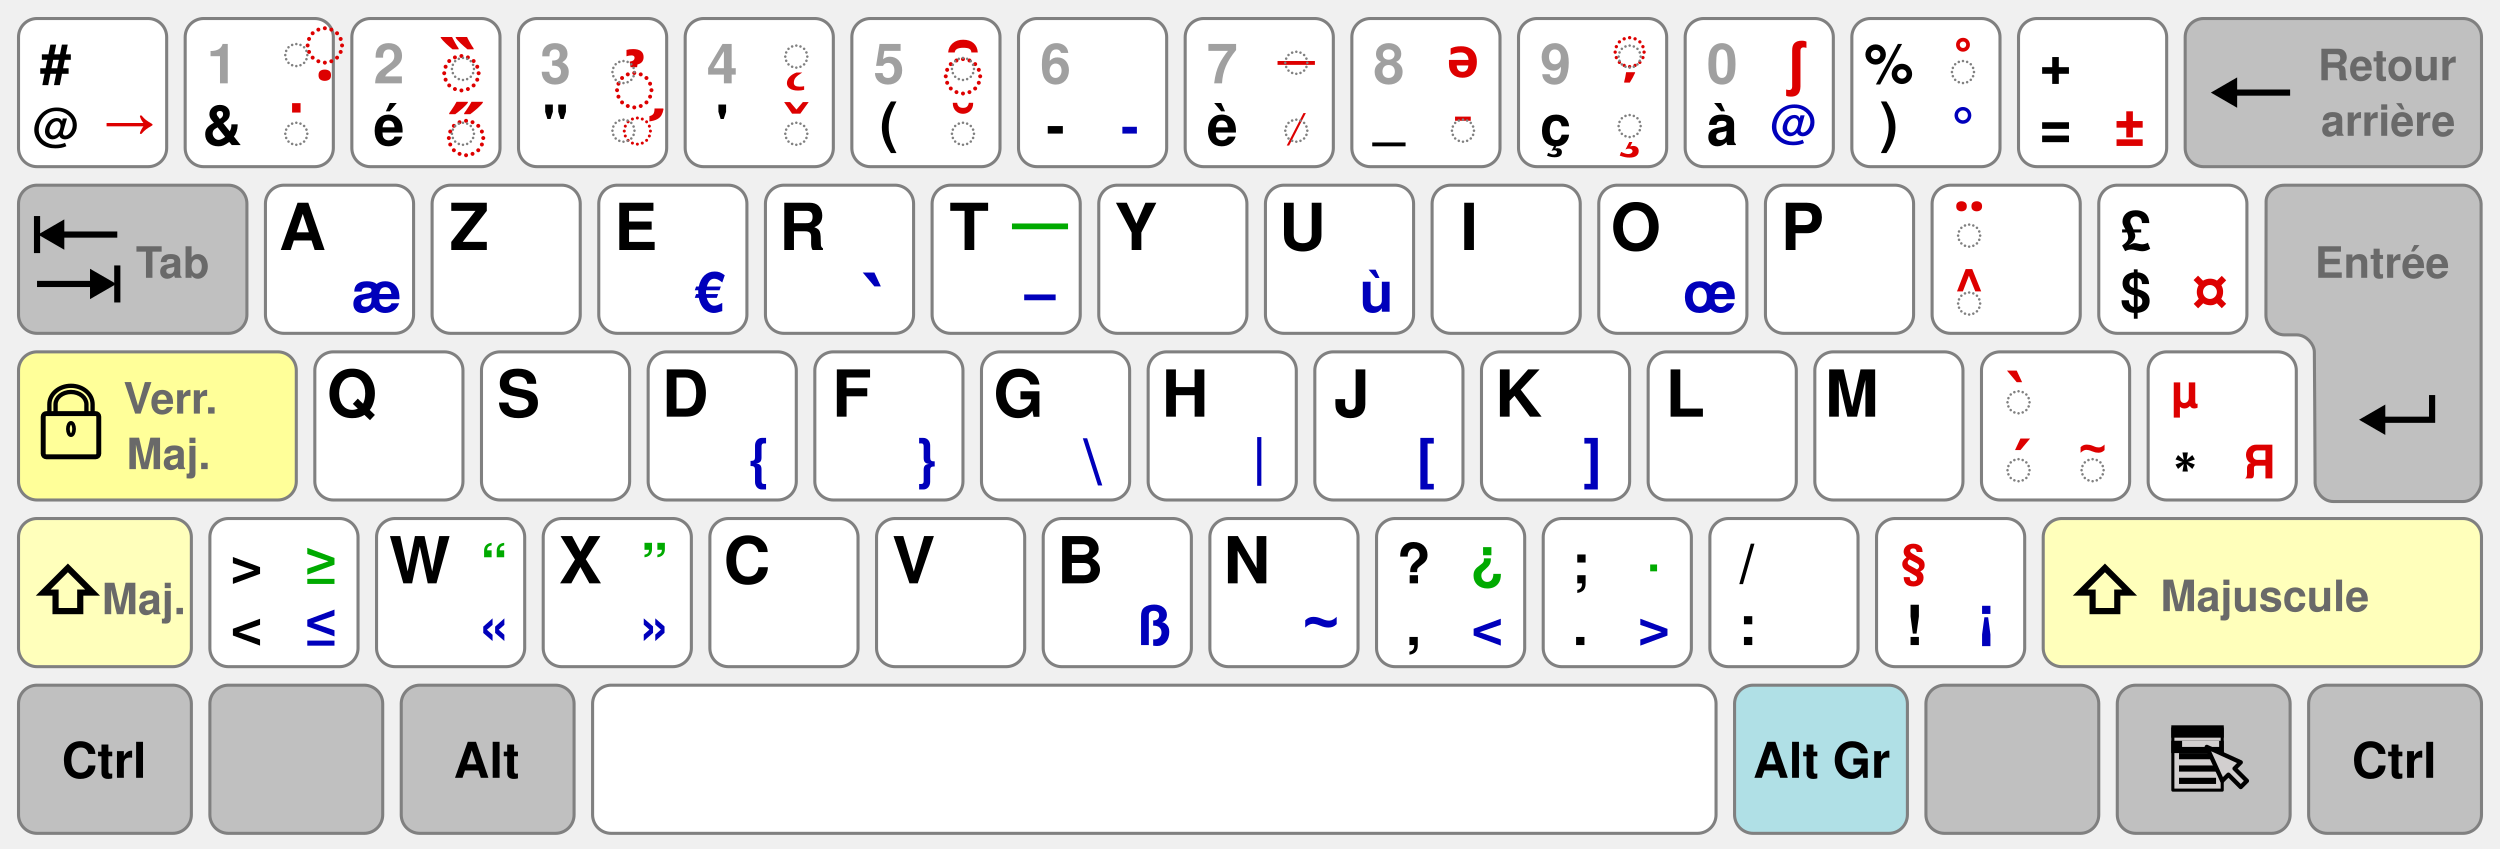
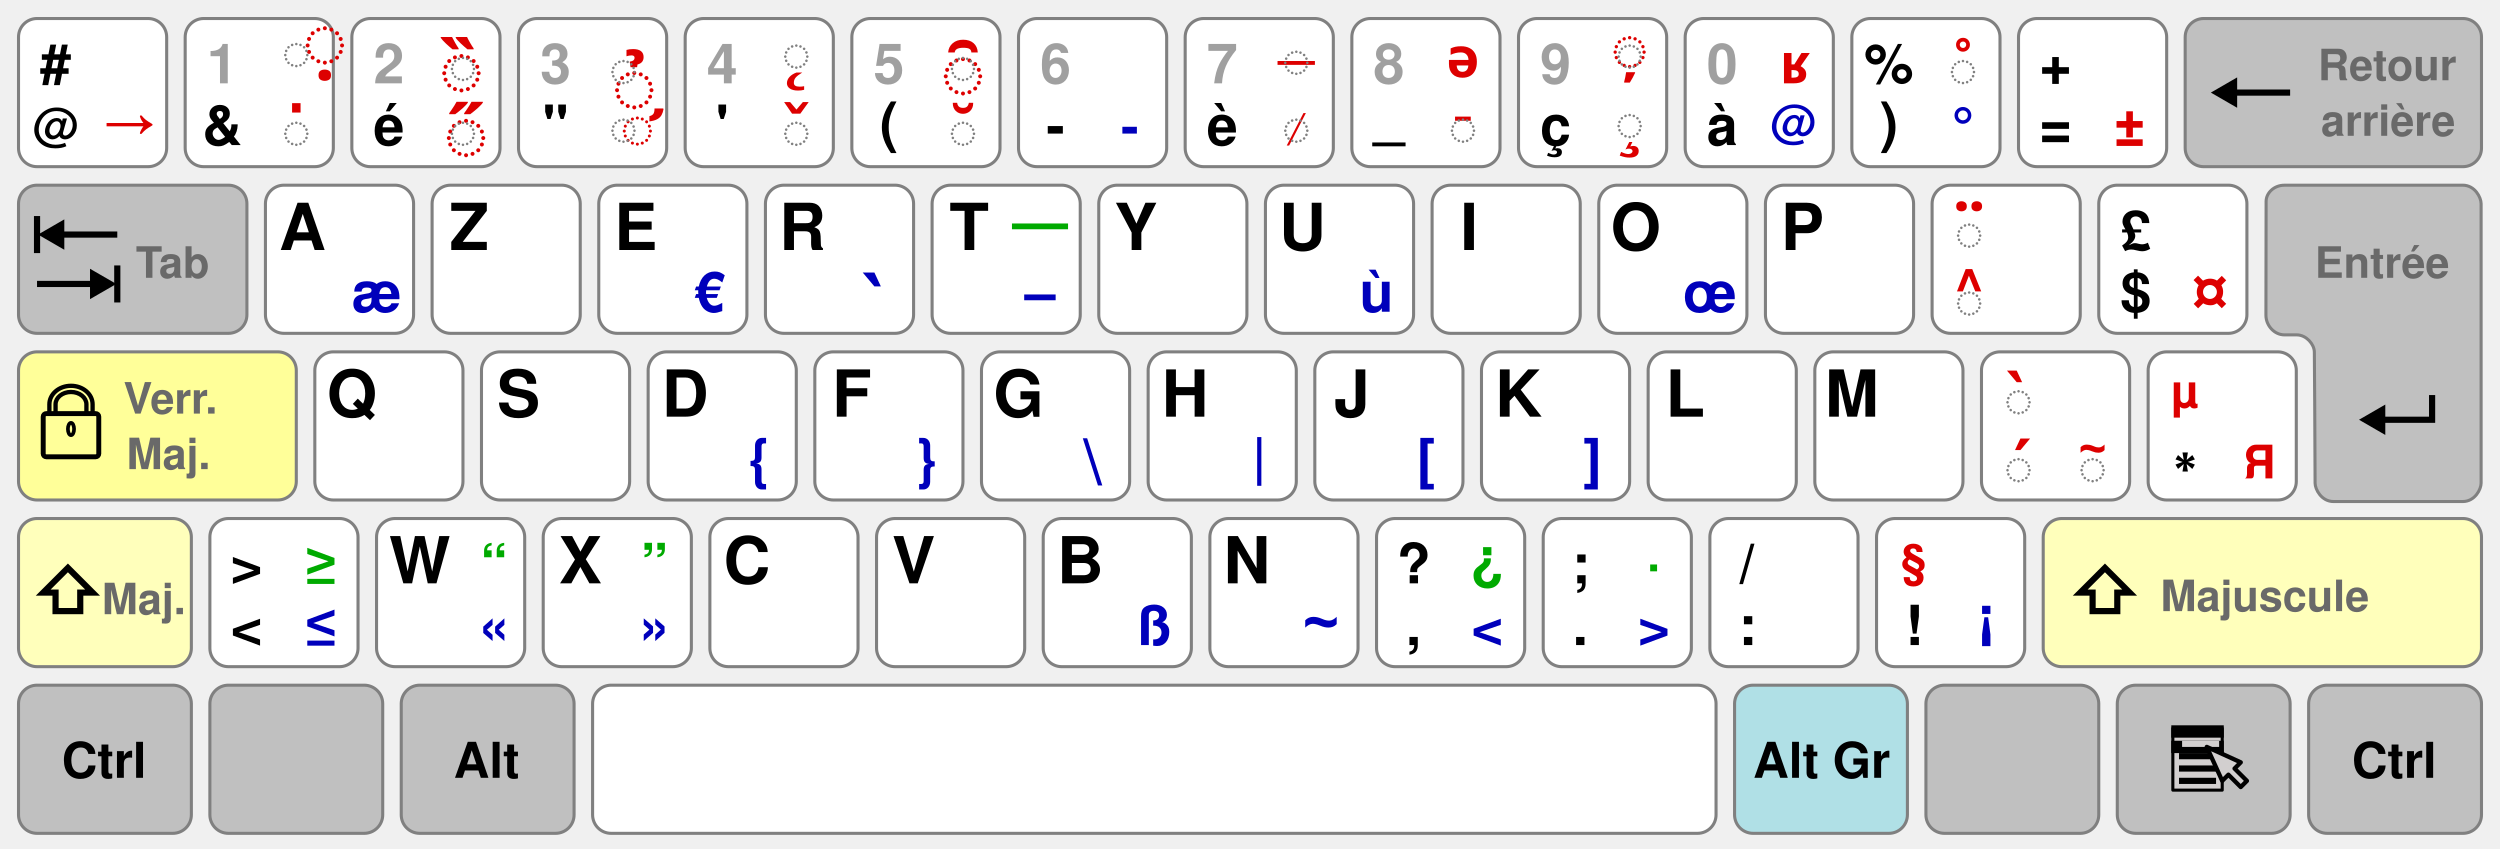
<svg xmlns="http://www.w3.org/2000/svg" xmlns:xlink="http://www.w3.org/1999/xlink" data-bbox="6 3 798 267" width="810" height="275" data-type="ugc">
  <g>
    <defs>
      <marker id="394c868e-2f39-435d-b176-720191200dfc" refX="0" refY="0" orient="auto" overflow="visible">
        <path d="M2.308 0l-3.46 2v-4l3.46 2z" fill-rule="evenodd" stroke="#000000" stroke-width=".4pt" />
      </marker>
    </defs>
    <g stroke="#808080">
      <path id="touche-carree" fill="#ffffff" d="M54 12v36a6 6 0 0 1-6 6H12a6 6 0 0 1-6-6V12a6 6 0 0 1 6-6h36a6 6 0 0 1 6 6z" />
      <use xlink:href="#touche-carree" transform="translate(54)" />
      <use xlink:href="#touche-carree" transform="translate(108)" />
      <use xlink:href="#touche-carree" transform="translate(162)" />
      <use xlink:href="#touche-carree" transform="translate(216)" />
      <use xlink:href="#touche-carree" transform="translate(270)" />
      <use xlink:href="#touche-carree" transform="translate(324)" />
      <use xlink:href="#touche-carree" transform="translate(378)" />
      <use xlink:href="#touche-carree" transform="translate(432)" />
      <use xlink:href="#touche-carree" transform="translate(486)" />
      <use xlink:href="#touche-carree" transform="translate(540)" />
      <use xlink:href="#touche-carree" transform="translate(594)" />
      <use xlink:href="#touche-carree" transform="translate(648)" />
      <use xlink:href="#touche-carree" transform="translate(80 54)" />
      <use xlink:href="#touche-carree" transform="translate(134 54)" />
      <use xlink:href="#touche-carree" transform="translate(188 54)" />
      <use xlink:href="#touche-carree" transform="translate(242 54)" />
      <use xlink:href="#touche-carree" transform="translate(296 54)" />
      <use xlink:href="#touche-carree" transform="translate(350 54)" />
      <use xlink:href="#touche-carree" transform="translate(404 54)" />
      <use xlink:href="#touche-carree" transform="translate(458 54)" />
      <use xlink:href="#touche-carree" transform="translate(512 54)" />
      <use xlink:href="#touche-carree" transform="translate(566 54)" />
      <use xlink:href="#touche-carree" transform="translate(620 54)" />
      <use xlink:href="#touche-carree" transform="translate(674 54)" />
      <use xlink:href="#touche-carree" transform="translate(96 108)" />
      <use xlink:href="#touche-carree" transform="translate(150 108)" />
      <use xlink:href="#touche-carree" transform="translate(204 108)" />
      <use xlink:href="#touche-carree" transform="translate(258 108)" />
      <use xlink:href="#touche-carree" transform="translate(312 108)" />
      <use xlink:href="#touche-carree" transform="translate(366 108)" />
      <use xlink:href="#touche-carree" transform="translate(420 108)" />
      <use xlink:href="#touche-carree" transform="translate(474 108)" />
      <use xlink:href="#touche-carree" transform="translate(528 108)" />
      <use xlink:href="#touche-carree" transform="translate(582 108)" />
      <use xlink:href="#touche-carree" transform="translate(636 108)" />
      <use xlink:href="#touche-carree" transform="translate(690 108)" />
      <use xlink:href="#touche-carree" transform="translate(62 162)" />
      <use xlink:href="#touche-carree" transform="translate(116 162)" />
      <use xlink:href="#touche-carree" transform="translate(170 162)" />
      <use xlink:href="#touche-carree" transform="translate(224 162)" />
      <use xlink:href="#touche-carree" transform="translate(278 162)" />
      <use xlink:href="#touche-carree" transform="translate(332 162)" />
      <use xlink:href="#touche-carree" transform="translate(386 162)" />
      <use xlink:href="#touche-carree" transform="translate(440 162)" />
      <use xlink:href="#touche-carree" transform="translate(494 162)" />
      <use xlink:href="#touche-carree" transform="translate(548 162)" />
      <use xlink:href="#touche-carree" transform="translate(602 162)" />
      <path fill="#ffffff" d="M556 228v36a6 6 0 0 1-6 6H198a6 6 0 0 1-6-6v-36a6 6 0 0 1 6-6h352a6 6 0 0 1 6 6z" />
    </g>
    <g stroke="#808080">
      <path fill="#c0c0c0" d="M804 12v36a6 6 0 0 1-6 6h-84a6 6 0 0 1-6-6V12a6 6 0 0 1 6-6h84a6 6 0 0 1 6 6z" />
      <path fill="#c0c0c0" d="M80 66v36a6 6 0 0 1-6 6H12a6 6 0 0 1-6-6V66a6 6 0 0 1 6-6h62a6 6 0 0 1 6 6z" />
      <path fill="#c0c0c0" d="M740.16 60.01c-3.44 0-5.94 2.56-5.94 5.24l-.06 36.88c0 3.31 2.69 6.37 6 6.37h3.99c3.08 0 5.7 3.04 5.7 5.59s.24 29.16.24 42.44c0 1.99 2.02 5.97 6 5.97h41.82c3.98 0 5.97-3.98 5.97-5.97V66c0-1.99-1.99-6-5.97-6z" />
      <path fill="#ffff99" d="M96 120v36a6 6 0 0 1-6 6H12a6 6 0 0 1-6-6v-36a6 6 0 0 1 6-6h78a6 6 0 0 1 6 6z" />
      <path fill="#ffffbb" d="M62 174v36a6 6 0 0 1-6 6H12a6 6 0 0 1-6-6v-36a6 6 0 0 1 6-6h44a6 6 0 0 1 6 6z" />
      <path fill="#ffffbb" d="M804 174v36a6 6 0 0 1-6 6H668a6 6 0 0 1-6-6v-36a6 6 0 0 1 6-6h130a6 6 0 0 1 6 6z" />
      <path id="touche-modif" fill="#c0c0c0" d="M62 228v36a6 6 0 0 1-6 6h-44a6 6 0 0 1-6-6v-36a6 6 0 0 1 6-6h44a6 6 0 0 1 6 6z" />
      <use xlink:href="#touche-modif" transform="translate(62)" />
      <use xlink:href="#touche-modif" transform="translate(124)" />
      <path fill="#b0e0e6" d="M618 228v36a6 6 0 0 1-6 6h-44a6 6 0 0 1-6-6v-36a6 6 0 0 1 6-6h44a6 6 0 0 1 6 6z" />
      <use xlink:href="#touche-modif" transform="translate(618)" />
      <use xlink:href="#touche-modif" transform="translate(680)" />
      <use xlink:href="#touche-modif" transform="translate(742)" />
    </g>
    <use xlink:href="#5ce5bfce-5d82-452f-9b36-9617dc446f9a" transform="translate(556)" width="1" height="1" />
    <path fill="#d2cfcf" stroke="#000000" stroke-linecap="round" stroke-linejoin="round" d="M720 236v20h-16v-20h16z" />
    <path d="M705.5 237h13m-13 5h13" fill="none" stroke="#000000" stroke-width="4" stroke-linecap="square" />
    <path d="M707 245h10m-10 4h10m-10 4h10" fill="none" stroke="#000000" stroke-width="2" stroke-linecap="square" />
    <path d="M708 241h10" fill="none" stroke="#d2cfcf" stroke-width="2" stroke-linecap="square" />
    <path d="M720 253l2-2 4 4 2-2-4-4 2-2-11-5 5 11z" fill="#d2cfcf" stroke="#000000" stroke-width="1.4" stroke-linejoin="round" />
    <path d="M742 30h-20" fill="none" stroke="#000000" stroke-width="2" marker-end="url(#394c868e-2f39-435d-b176-720191200dfc)" />
    <path d="M38 76H18" fill="none" stroke="#000000" stroke-width="2" marker-end="url(#394c868e-2f39-435d-b176-720191200dfc)" />
    <path d="M12 70v12" fill="none" stroke="#000000" stroke-width="2" />
    <path d="M12 92h20" fill="none" stroke="#000000" stroke-width="2" marker-end="url(#394c868e-2f39-435d-b176-720191200dfc)" />
    <path d="M38 86v12" fill="none" stroke="#000000" stroke-width="2" />
    <path id="3f8ecba6-9f71-4db8-b334-4c9da616a77c" d="M22 184l-8 8h4v6h8v-6h4z" fill="none" stroke="#000000" stroke-width="2" />
    <use xlink:href="#3f8ecba6-9f71-4db8-b334-4c9da616a77c" transform="translate(660)" width="1" height="1" />
    <path d="M788 128v8h-18" fill="none" stroke="#000000" stroke-width="2" marker-end="url(#394c868e-2f39-435d-b176-720191200dfc)" />
    <path fill="none" stroke="#000000" stroke-width="1.6" d="M32 135v12a1 1 0 0 1-1 1H15a1 1 0 0 1-1-1v-12a1 1 0 0 1 1-1h16a1 1 0 0 1 1 1z" />
    <path d="M16 134v-3a7 6 0 1 1 14 0v3m-12 0v-3a5 4 0 1 1 10 0v3" fill="none" stroke="#000000" stroke-width="1.4" />
    <path fill="none" stroke="#000000" stroke-width="1.2" d="M24 139c0 1.105-.448 2-1 2s-1-.895-1-2 .448-2 1-2 1 .895 1 2z" />
    <g style="text-align:center" font-size="18" font-weight="700" font-family="Nimbus Sans L,sans-serif" text-anchor="middle" fill="#000000">
      <text x="18" y="46" font-size="15">
                @
            </text>
      <text x="18" y="27">
                #
            </text>
      <text x="42" y="46" fill="#dd0000">
                →
            </text>
      <text x="72" y="47">
                &amp;
            </text>
      <text x="72" y="27" fill="#a0a0a0">
                1
            </text>
      <text x="96" y="52" fill="#dd0000" font-size="25">
                ˙
            </text>
      <text x="96" y="48" font-size="16" font-family="sans" fill="#808080">
                ◌
            </text>
      <text x="105.25" y="22" fill="#dd0000" font-size="25">
                ̣
            </text>
      <text x="96" y="22.5" font-size="16" fill="#808080">
                ◌
            </text>
      <text x="126" y="47">
                é
            </text>
      <text x="126" y="27" fill="#a0a0a0">
                2
            </text>
      <text x="151" y="52" fill="#dd0000" font-size="25">
                ̋
            </text>
      <text x="150" y="48" font-size="16" font-family="sans" fill="#808080">
                ◌
            </text>
      <text x="149.5" y="31" fill="#dd0000" font-size="25">
                ̏
            </text>
      <text x="150" y="27" font-size="16" fill="#808080">
                ◌
            </text>
      <text x="180" y="47">
                "
            </text>
      <text x="180" y="27" fill="#a0a0a0">
                3
            </text>
      <text x="206.5" y="48" font-size="19" fill="#dd0000">
                ̛
            </text>
      <text x="202" y="47" font-size="16" fill="#808080">
                ◌
            </text>
      <text x="205.5" y="36.5" fill="#dd0000" font-size="25">
                ̉
            </text>
      <text x="202" y="28" font-size="16" fill="#808080">
                ◌
            </text>
      <text x="234" y="47">
                '
            </text>
      <text x="234" y="27" fill="#a0a0a0">
                4
            </text>
      <text x="258" y="52" fill="#dd0000" font-size="25">
                ˇ
            </text>
      <text x="258" y="48" font-size="16" fill="#808080">
                ◌
            </text>
      <text x="258" y="23.5" fill="#dd0000" font-size="25">
                ˛
            </text>
      <text x="258" y="23" font-size="16" fill="#808080">
                ◌
            </text>
      <text x="288" y="46">
                (
            </text>
      <text x="288" y="27" fill="#a0a0a0">
                5
            </text>
      <text x="312" y="52" fill="#dd0000" font-size="25">
                ˘
            </text>
      <text x="312" y="48" font-size="16" fill="#808080">
                ◌
            </text>
      <text x="312" y="32" fill="#dd0000" font-size="25">
                ̑
            </text>
      <text x="312" y="27" font-size="16" fill="#808080">
                ◌
            </text>
      <text x="342" y="47">
                -
            </text>
      <text x="342" y="27" fill="#a0a0a0">
                6
            </text>
      <text x="366" y="47" fill="#0000bb">
                ‑
            </text>
      <text x="396" y="47">
                è
            </text>
      <text x="396" y="27" fill="#a0a0a0">
                7
            </text>
      <text x="420" y="45" fill="#dd0000" font-size="9">
                ╱
            </text>
      <text x="420" y="47" font-size="16" fill="#808080">
                ◌
            </text>
      <text x="420" y="23.5" fill="#dd0000" font-size="12">
                —
            </text>
      <text x="420" y="25" font-size="16" fill="#808080">
                ◌
            </text>
      <text x="450" y="44">
                _
            </text>
      <text x="450" y="27" fill="#a0a0a0">
                8
            </text>
      <text x="474" y="50" fill="#dd0000" font-size="17">
                ¯
            </text>
      <text x="474" y="47" font-size="16" fill="#808080">
                ◌
            </text>
      <text x="474" y="25" fill="#dd0000">
                ə
            </text>
      <text x="504" y="47">
                ç
            </text>
      <text x="504" y="27" fill="#a0a0a0">
                9
            </text>
      <text x="528" y="46" fill="#dd0000" font-size="23">
                ¸
            </text>
      <text x="528" y="45.5" font-size="16" fill="#808080">
                ◌
            </text>
      <text x="528" y="23" fill="#dd0000" font-size="21">
                ̦
            </text>
      <text x="528" y="23" font-size="16" fill="#808080">
                ◌
            </text>
      <text x="558" y="47">
                à
            </text>
      <text x="558" y="27" fill="#a0a0a0">
                0
            </text>
      <text x="581" y="45" fill="#0000bb" font-size="15">
                @
            </text>
      <text x="582" y="27" fill="#dd0000">
-                 ʃ
+                 ʁ
            </text>
      <text x="612" y="46">
                )
            </text>
      <text x="612" y="27">
                %
            </text>
      <text x="636" y="47" fill="#0000bb">
				°
            </text>
      <text x="636" y="31.5" fill="#dd0000" font-size="25">
                ˚
            </text>
      <text x="636" y="28" font-size="16" fill="#808080">
                ◌
            </text>
      <text x="666" y="47">
                =
            </text>
      <text x="666" y="27">
                +
            </text>
      <text x="690" y="47" fill="#dd0000">
                ±
            </text>
      <text x="98" y="81" font-size="21">
                A
            </text>
      <text x="122" y="101" fill="#0000bb">
                æ
            </text>
      <text x="152" y="81" font-size="21">
                Z
            </text>
      <text x="206" y="81" font-size="21">
                E
            </text>
      <text x="230" y="101" fill="#0000bb">
                €
            </text>
      <text x="260" y="81" font-size="21">
                R
            </text>
      <text x="284" y="111" fill="#0000bb" font-size="30">
                `
            </text>
      <text x="314" y="81" font-size="21">
                T
            </text>
      <text x="337" y="101" fill="#0000bb">
                –
            </text>
      <text x="337" y="78" fill="#00aa00">
                —
            </text>
      <text x="368" y="81" font-size="21">
                Y
            </text>
      <text x="422" y="81" font-size="21">
                U
            </text>
      <text x="446" y="101" fill="#0000bb">
                ù
            </text>
      <text x="476" y="81" font-size="21">
                I
            </text>
      <text x="530" y="81" font-size="21">
                O
            </text>
      <text x="554" y="101" fill="#0000bb">
                œ
            </text>
      <text x="584" y="81" font-size="21">
                P
            </text>
      <text x="638" y="99" font-size="17" fill="#dd0000">
                ^
            </text>
      <text x="638" y="103" font-size="16" fill="#808080">
                ◌
            </text>
      <text x="638" y="84" font-size="25" font-family="sans" fill="#dd0000">
                ¨
            </text>
      <text x="638" y="81" font-size="16" fill="#808080">
                ◌
            </text>
      <text x="692" y="101">
                $
            </text>
      <text x="692" y="81">
                £
            </text>
      <text x="716" y="102" fill="#dd0000" font-size="21">
                ¤
            </text>
      <text x="114" y="135" font-size="21">
                Q
            </text>
      <text x="168" y="135" font-size="21">
                S
            </text>
      <text x="222" y="135" font-size="21">
                D
            </text>
      <text x="246" y="155" fill="#0000bb">
                {
            </text>
      <text x="276" y="135" font-size="21">
                F
            </text>
      <text x="300" y="155" fill="#0000bb">
                }
            </text>
      <text x="330" y="135" font-size="21">
                G
            </text>
      <text x="354" y="157" fill="#0000bb" font-size="21">
                \
            </text>
      <text x="384" y="135" font-size="21">
                H
            </text>
      <text x="408" y="154" fill="#0000bb" font-size="17">
                |
            </text>
      <text x="438" y="135" font-size="21">
                J
            </text>
      <text x="462" y="155" fill="#0000bb">
                [
            </text>
      <text x="492" y="135" font-size="21">
                K
            </text>
      <text x="516" y="155" fill="#0000bb">
                ]
            </text>
      <text x="546" y="135" font-size="21">
                L
            </text>
      <text x="600" y="135" font-size="21">
                M
            </text>
      <text x="654" y="161" font-size="25" fill="#dd0000">
                ´
            </text>
      <text x="654" y="157" font-size="16" fill="#808080">
                ◌
            </text>
      <text x="654" y="139" font-size="25" fill="#dd0000">
                `
            </text>
      <text x="654" y="135" font-size="16" fill="#808080">
                ◌
            </text>
      <text x="678" y="151" font-size="16" font-family="Arial Black" fill="#dd0000">
                ~
            </text>
      <text x="678" y="157" font-size="16" fill="#808080">
                ◌
            </text>
      <text x="708" y="155" font-size="22">
                ∗
            </text>
      <text x="708" y="132" font-size="15" fill="#dd0000">
                µ
            </text>
      <text x="732" y="155" font-size="15" fill="#dd0000">
                Я
            </text>
      <text x="80" y="209">
                &lt;
            </text>
      <text x="80" y="189">
                &gt;
            </text>
      <text x="104" y="209" fill="#0000bb">
                ≤
            </text>
      <text x="104" y="189" fill="#00aa00">
                ≥
            </text>
      <text x="136" y="189" font-size="21">
                W
            </text>
      <text x="160" y="209" fill="#0000bb">
                «
            </text>
      <text x="160" y="189" fill="#00aa00">
                “
            </text>
      <text x="188" y="189" font-size="21">
                X
            </text>
      <text x="212" y="209" fill="#0000bb">
                »
            </text>
      <text x="212" y="189" fill="#00aa00">
                ”
            </text>
      <text x="242" y="189" font-size="21">
                C
            </text>
      <text x="296" y="189" font-size="21">
                V
            </text>
      <text x="350" y="189" font-size="21">
                B
            </text>
      <text x="374" y="209" fill="#0000bb">
                ß
            </text>
      <text x="404" y="189" font-size="21">
                N
            </text>
      <text x="428" y="209" font-family="Arial Black" font-size="21" fill="#0000bb">
                ~
            </text>
      <text x="458" y="209">
                ,
            </text>
      <text x="458" y="189">
                ?
            </text>
      <text x="482" y="209" fill="#0000bb">
                &lt;
            </text>
      <text x="482" y="187" fill="#00aa00">
                ¿
            </text>
      <text x="512" y="209">
                .
            </text>
      <text x="512" y="189">
                ;
            </text>
      <text x="536" y="209" fill="#0000bb">
                &gt;
            </text>
      <text x="536" y="189" fill="#00aa00">
                ·
            </text>
      <text x="566" y="209">
                :
            </text>
      <text x="566" y="189">
                /
            </text>
      <text x="620" y="209">
                !
            </text>
      <text x="620" y="187" font-size="15" fill="#dd0000">
                §
            </text>
      <text x="644" y="206" fill="#0000bb">
                ¡
            </text>
    </g>
    <g style="text-align:right" font-size="16" font-weight="700" font-family="Nimbus Sans L,sans-serif">
      <text x="20" y="252">
                Ctrl
            </text>
      <text x="147" y="252">
                Alt
            </text>
      <text x="568" y="252">
                Alt Gr
            </text>
      <text x="762" y="252">
                Ctrl
            </text>
      <text x="751" y="26" font-size="14" fill="#696969">
                Retour
            </text>
      <text x="752" y="44" font-size="14" fill="#696969">
                arrière
            </text>
      <text x="44" y="90" font-size="14" fill="#696969">
                Tab
            </text>
      <text x="750" y="90" font-size="14" fill="#696969">
                Entrée
            </text>
      <text x="40" y="134" font-size="14" fill="#696969">
                Verr.
            </text>
      <text x="41" y="152" font-size="14" fill="#696969">
                Maj.
            </text>
      <text x="33" y="199" font-size="14" fill="#696969">
                Maj.
            </text>
      <text x="700" y="198" font-size="14" fill="#696969">
                Majuscule
            </text>
    </g>
  </g>
</svg>
